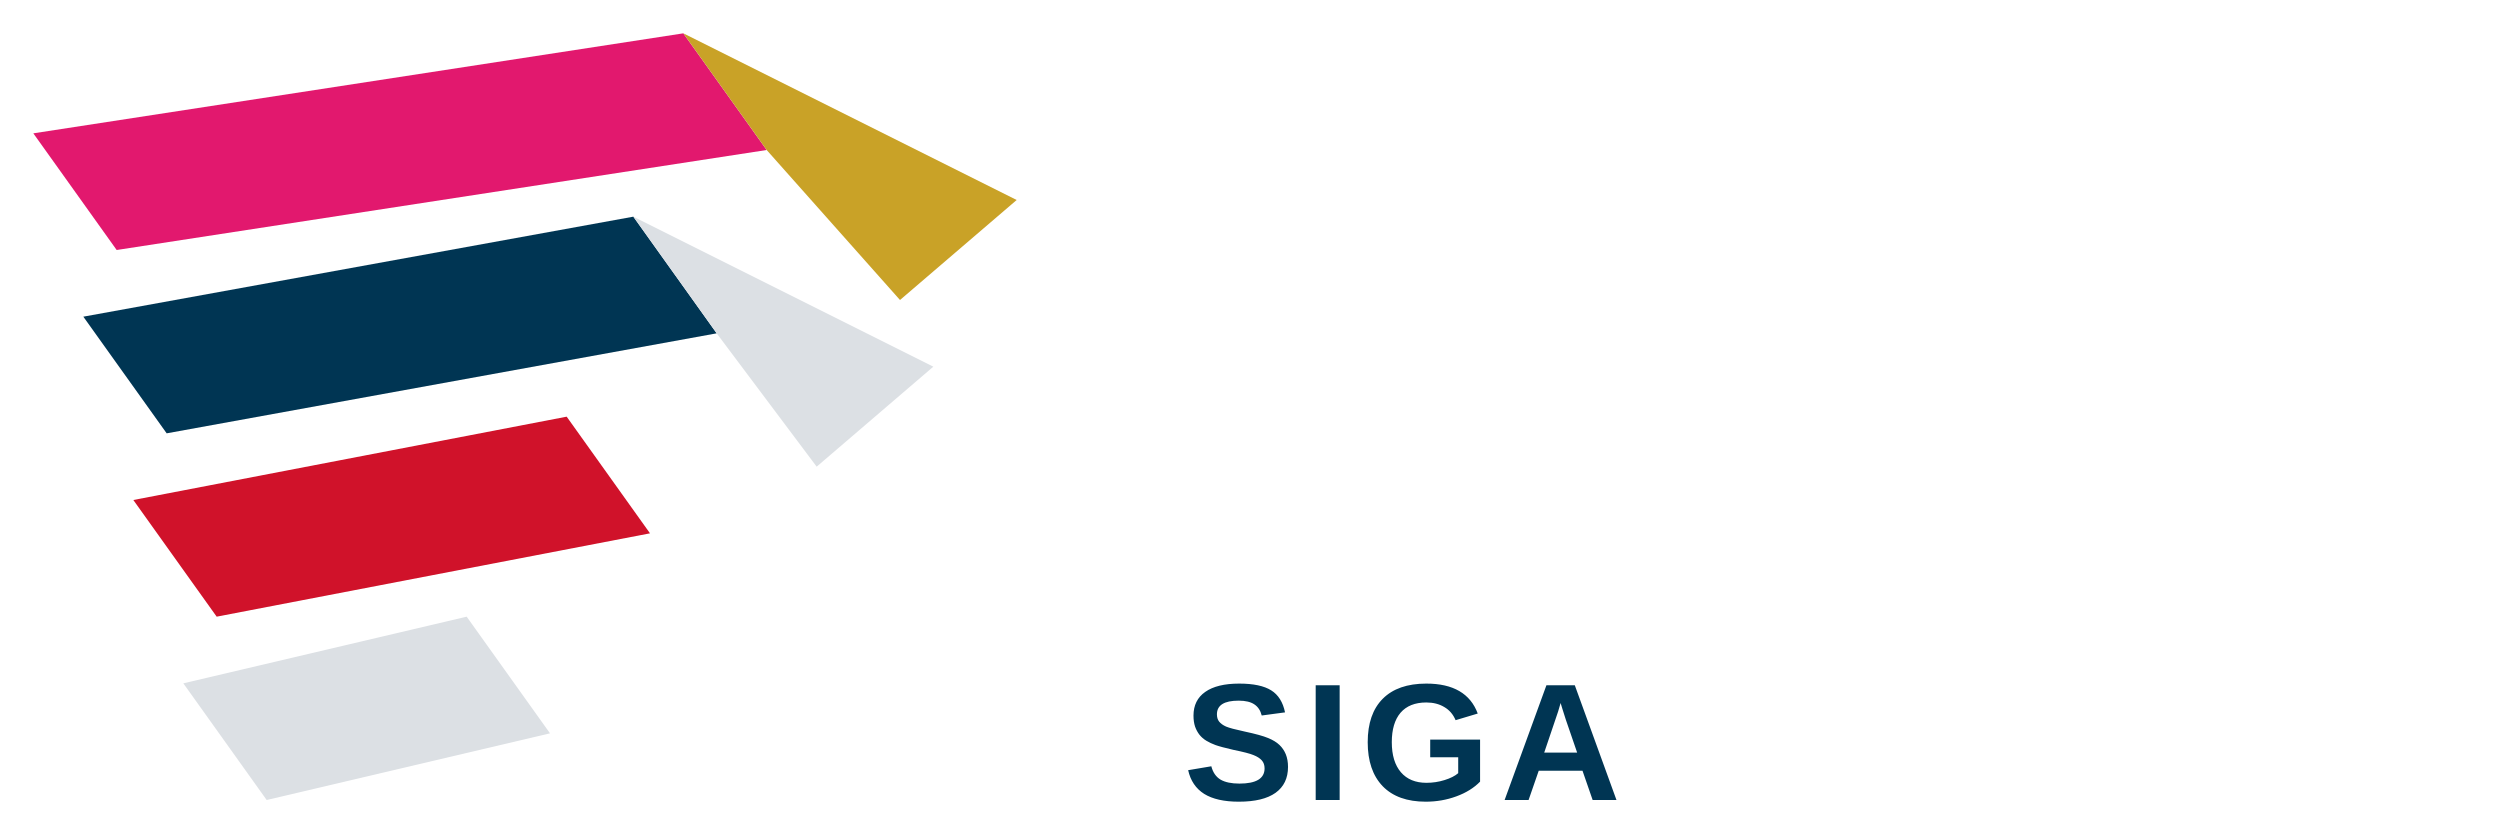
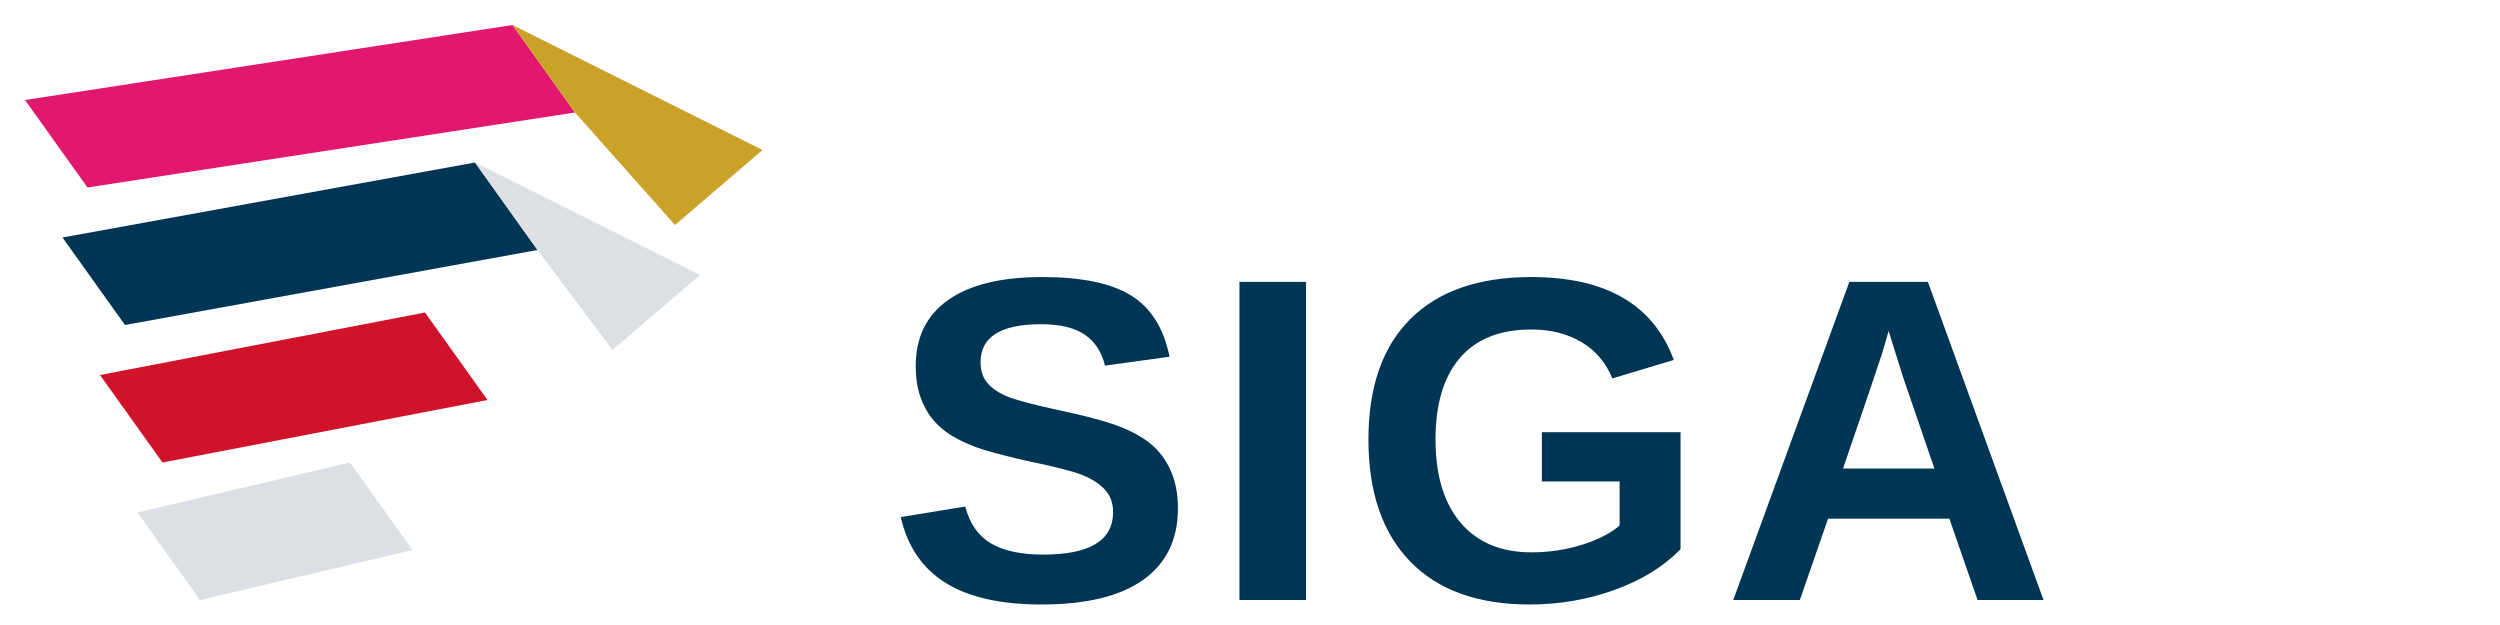
- <svg xmlns="http://www.w3.org/2000/svg" viewBox="0 0 300 100" role="img" aria-labelledby="title desc">
+ <svg xmlns="http://www.w3.org/2000/svg" viewBox="0 0 400 100" role="img" aria-labelledby="title desc">
  <g transform="translate(4 4)">
    <polygon fill="#e2186e" points="0,12 78,0 88,14 10,26" />
    <polygon fill="#c9a227" points="78,0 118,20 104,32 88,14" />
    <polygon fill="#003553" points="6,34 72,22 82,36 16,48" />
    <polygon fill="#dce0e4" points="72,22 108,40 94,52 82,36" />
    <polygon fill="#d0122a" points="12,56 64,46 74,60 22,70" />
    <polygon fill="#dce0e4" points="18,78 52,70 62,84 28,92" />
  </g>
-   <text x="142" y="96" fill="#003553" font-family="Arial Black, Arial, Helvetica, sans-serif" font-size="20" font-weight="900" letter-spacing="1.2">SIGA</text>
+   <text x="142" y="96" fill="#003553" font-family="Arial Black, Arial, Helvetica, sans-serif" font-size="74" font-weight="900" letter-spacing="2">SIGA</text>
</svg>
